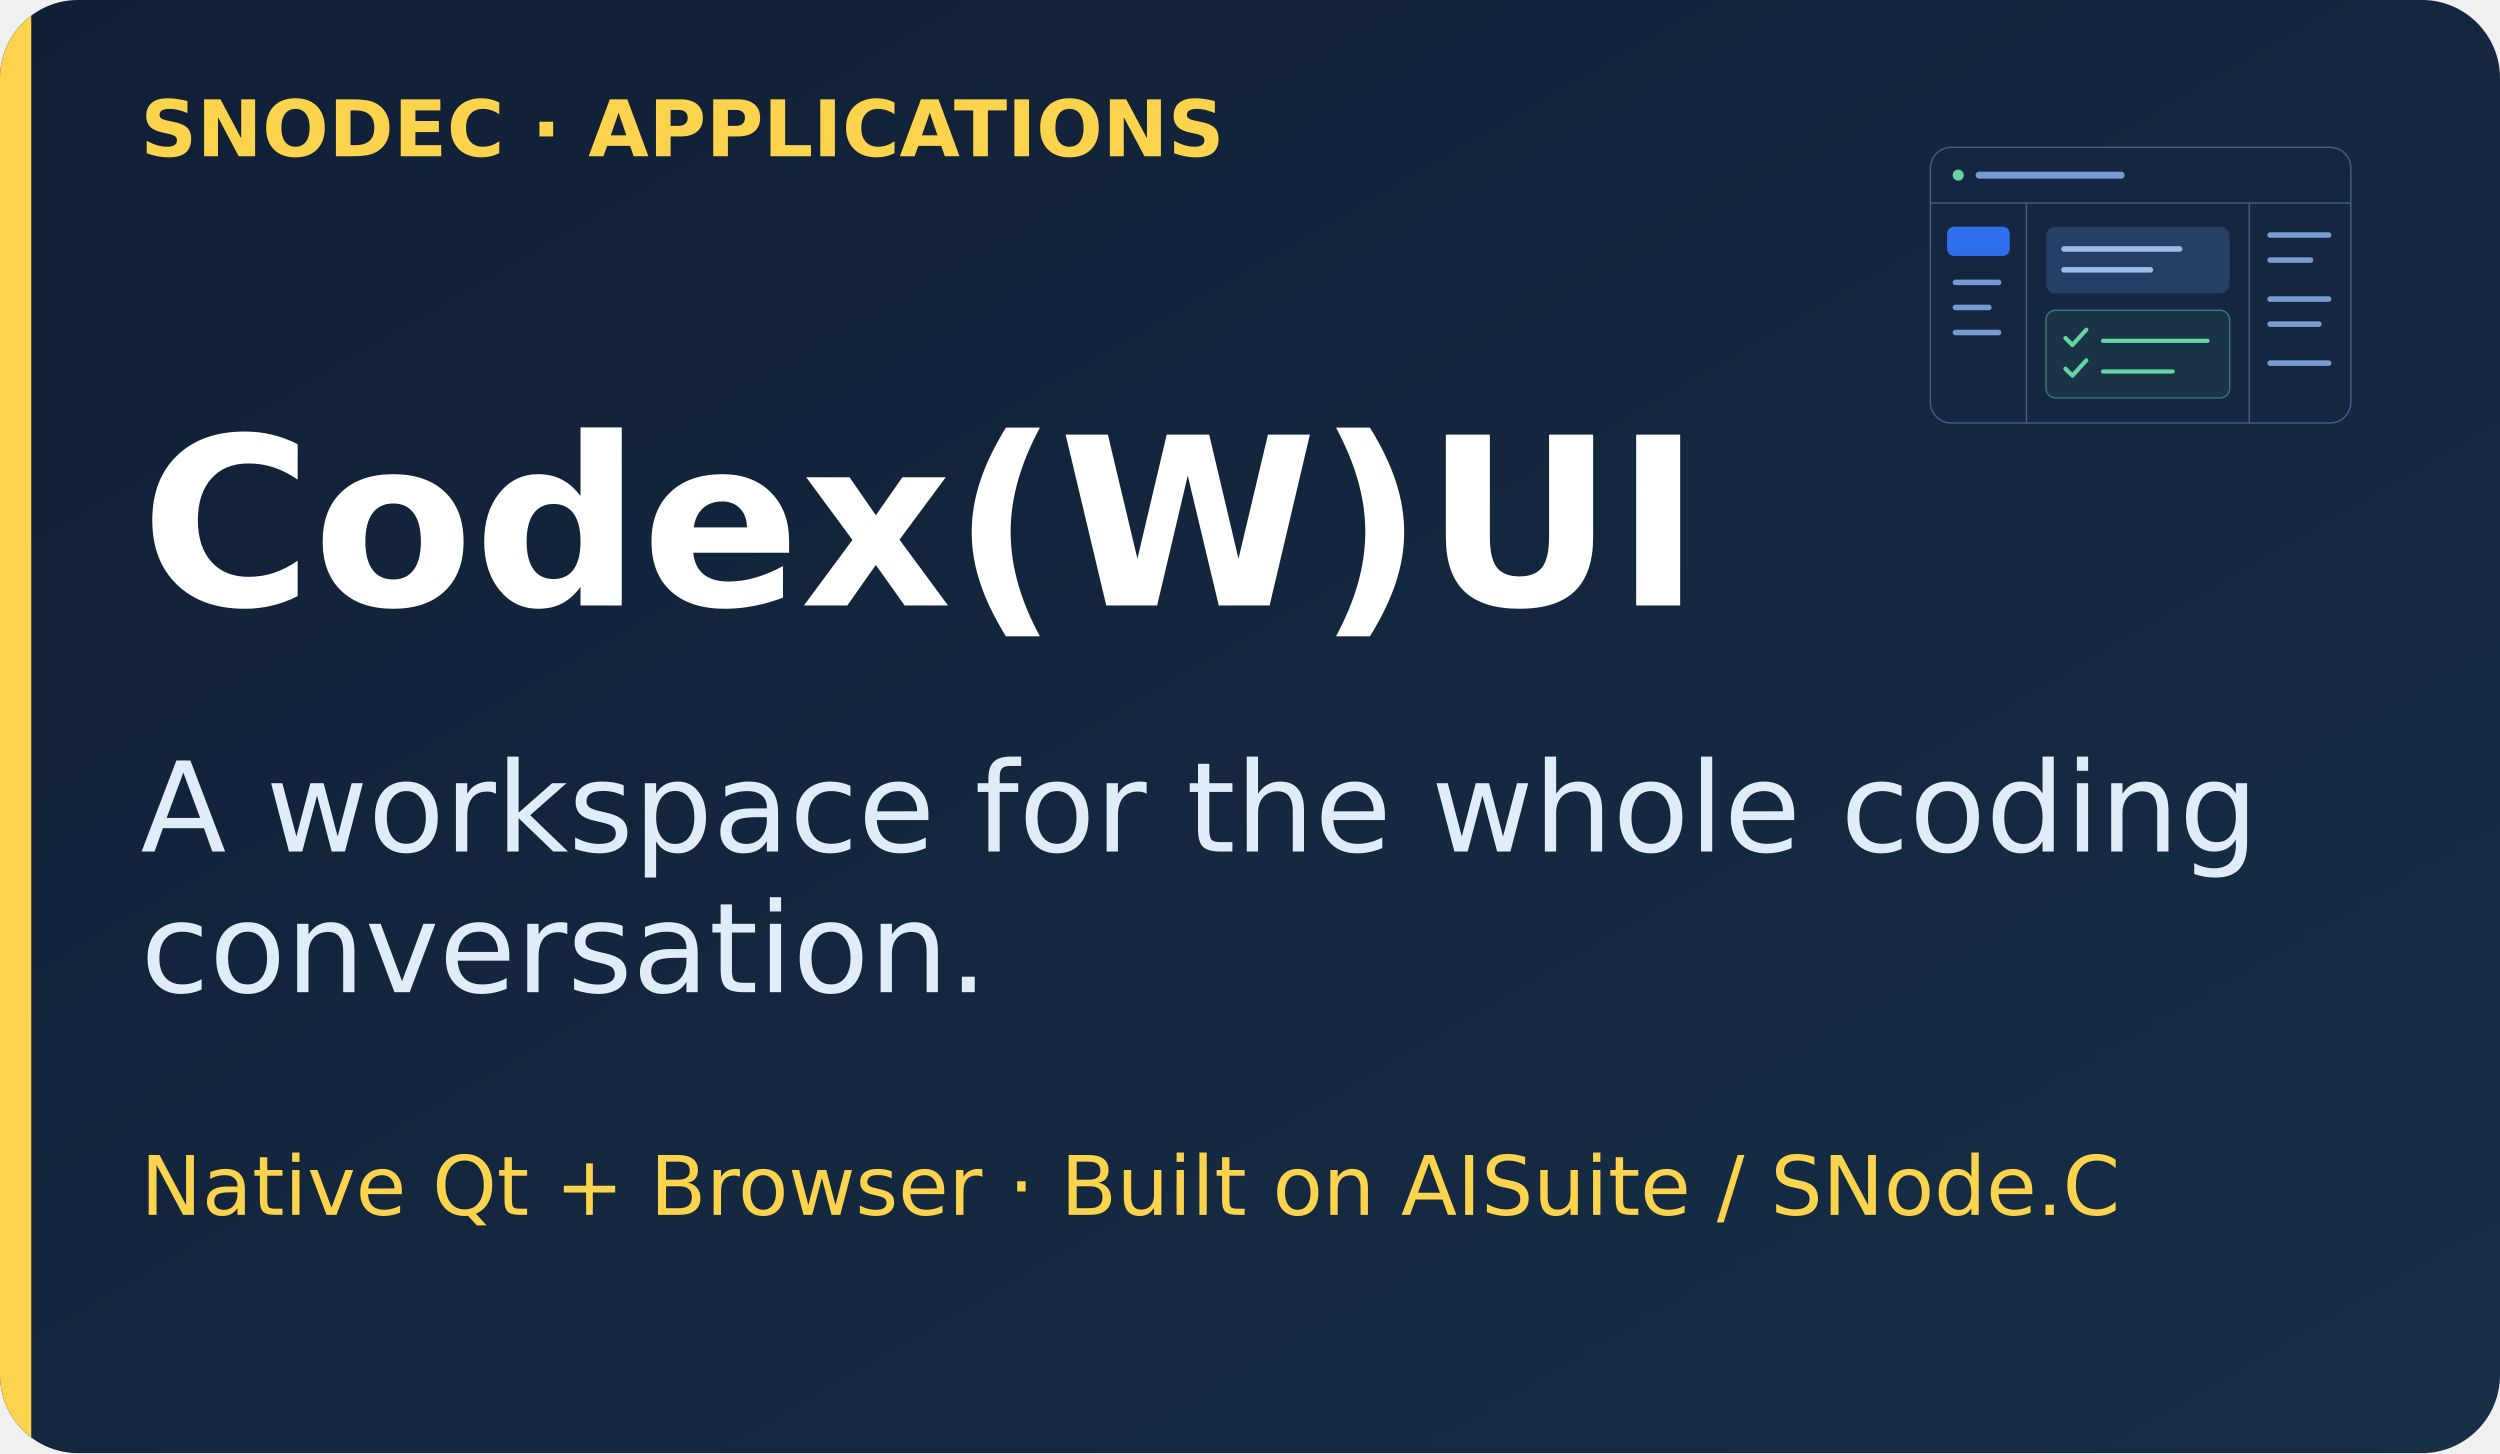
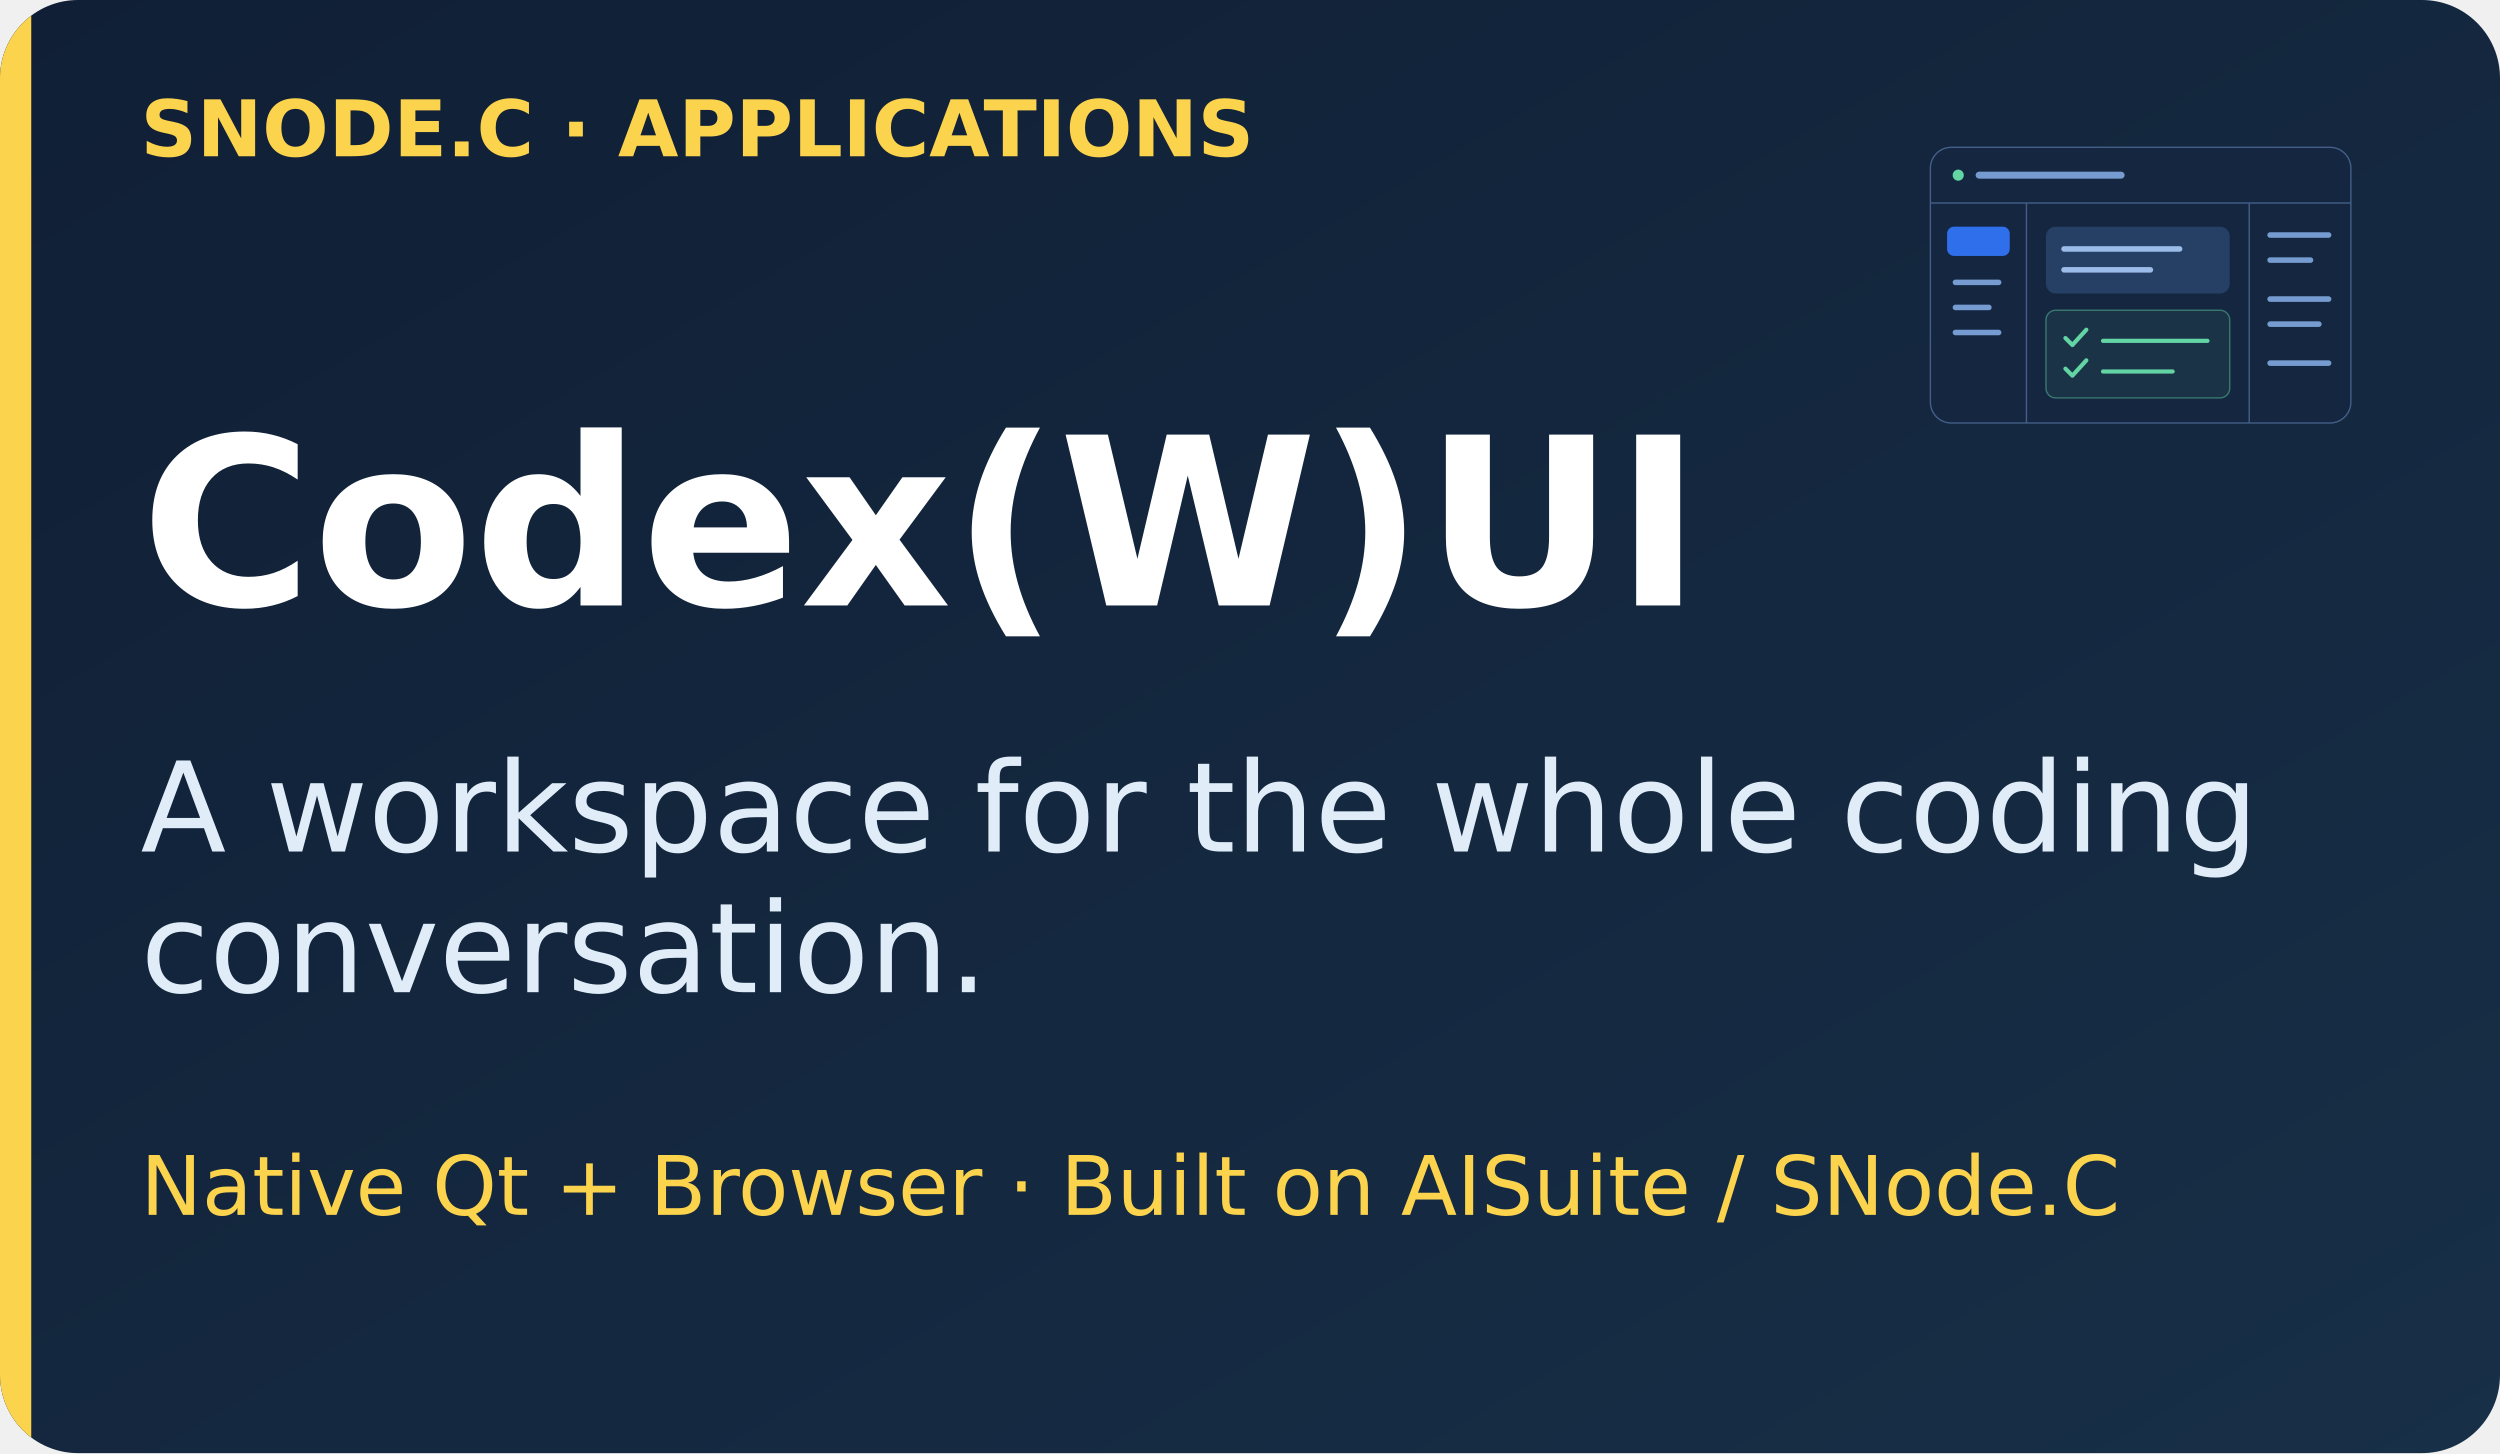
<svg xmlns="http://www.w3.org/2000/svg" width="640" height="372" viewBox="0 0 640 372" role="img" aria-labelledby="title description">
  <defs>
    <linearGradient id="background" x2="1" y2="1">
      <stop stop-color="#101f35" />
      <stop offset="1" stop-color="#172f47" />
    </linearGradient>
    <clipPath id="banner-outline-clip">
      <use href="#banner-outline" />
    </clipPath>
  </defs>
  <rect id="banner-outline" width="640" height="372" rx="20" fill="url(#background)" />
  <g clip-path="url(#banner-outline-clip)">
    <rect width="8" height="372" fill="#fcd34d" />
  </g>
  <g font-family="DejaVu Sans,Verdana,sans-serif">
-     <text x="36" y="40" font-size="20" font-weight="700" fill="#fcd34d">SNODEC · APPLICATIONS</text>
+     <text x="36" y="40" font-size="20" font-weight="700" fill="#fcd34d">SNODE.C · APPLICATIONS</text>
    <text x="36" y="155" font-size="60" font-weight="700" fill="#ffffff">Codex(W)UI</text>
    <text x="36" y="218" font-size="32" font-weight="400" fill="#e0edf9">A workspace for the whole coding </text>
    <text x="36" y="254" font-size="32" font-weight="400" fill="#e0edf9">conversation.</text>
    <text x="36" y="311" font-size="21" font-weight="400" fill="#fcd34d">Native Qt + Browser · Built on AISuite / SNode.C</text>
  </g>
  <g transform="translate(548 73) scale(0.356436) translate(-151 -99)">
    <g>
      <rect width="302" height="198" rx="15" fill="#142640" stroke="#435f88" />
      <path d="M0 40h302M69 40v158M229 40v158" stroke="#435f88" />
      <circle cx="20" cy="20" r="4" fill="#63d5a5" />
      <path d="M35 20h102" stroke="#769bd0" stroke-width="5" stroke-linecap="round" />
      <rect x="12" y="57" width="45" height="21" rx="5" fill="#2f6feb" />
      <path d="M18 97h31m-31 18h24m-24 18h31" stroke="#769bd0" stroke-width="4" stroke-linecap="round" />
      <rect x="83" y="57" width="132" height="48" rx="7" fill="#263f64" />
      <path d="M96 73h83m-83 15h62" stroke="#9bbce9" stroke-width="4" stroke-linecap="round" />
      <rect x="83" y="117" width="132" height="63" rx="7" fill="#1b3347" stroke="#63d5a5" stroke-opacity=".45" />
      <path d="m97 137 5 5 10-11m-15 28 5 5 10-11M124 139h75m-75 22h50" fill="none" stroke="#63d5a5" stroke-width="3" stroke-linecap="round" stroke-linejoin="round" />
      <path d="M244 63h42m-42 18h29m-29 28h42m-42 18h35m-35 28h42" stroke="#769bd0" stroke-width="4" stroke-linecap="round" />
    </g>
  </g>
</svg>
